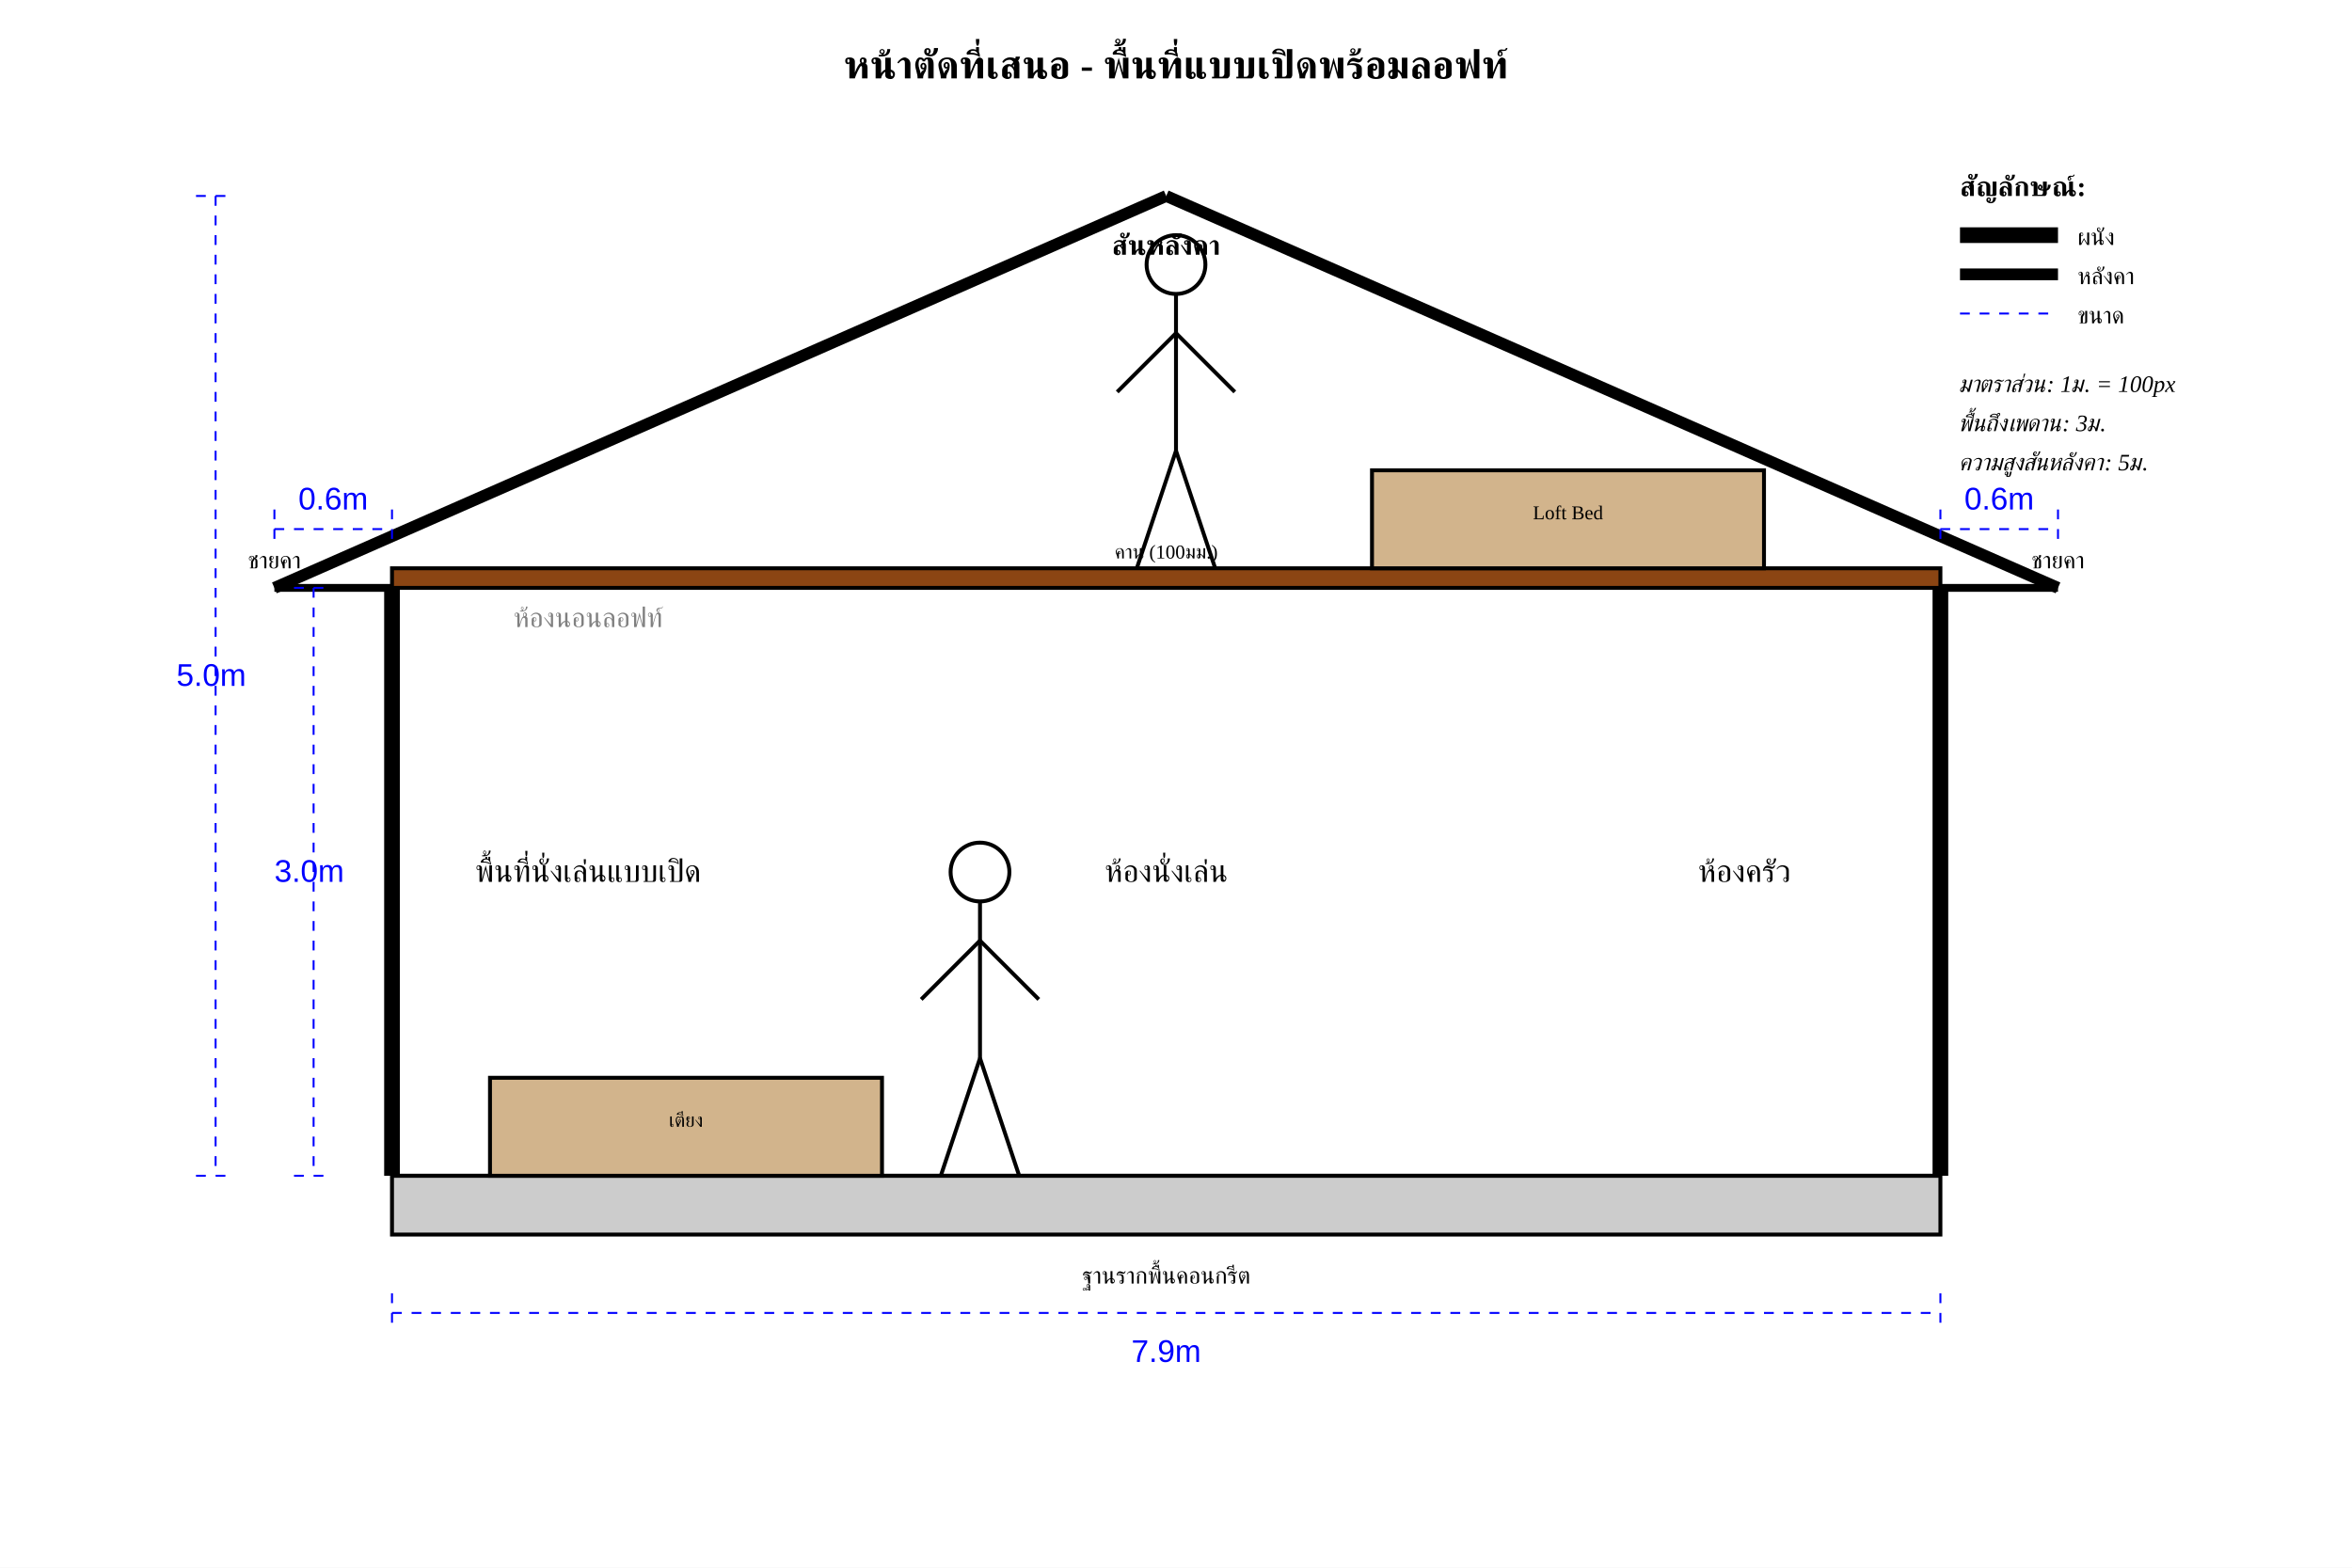
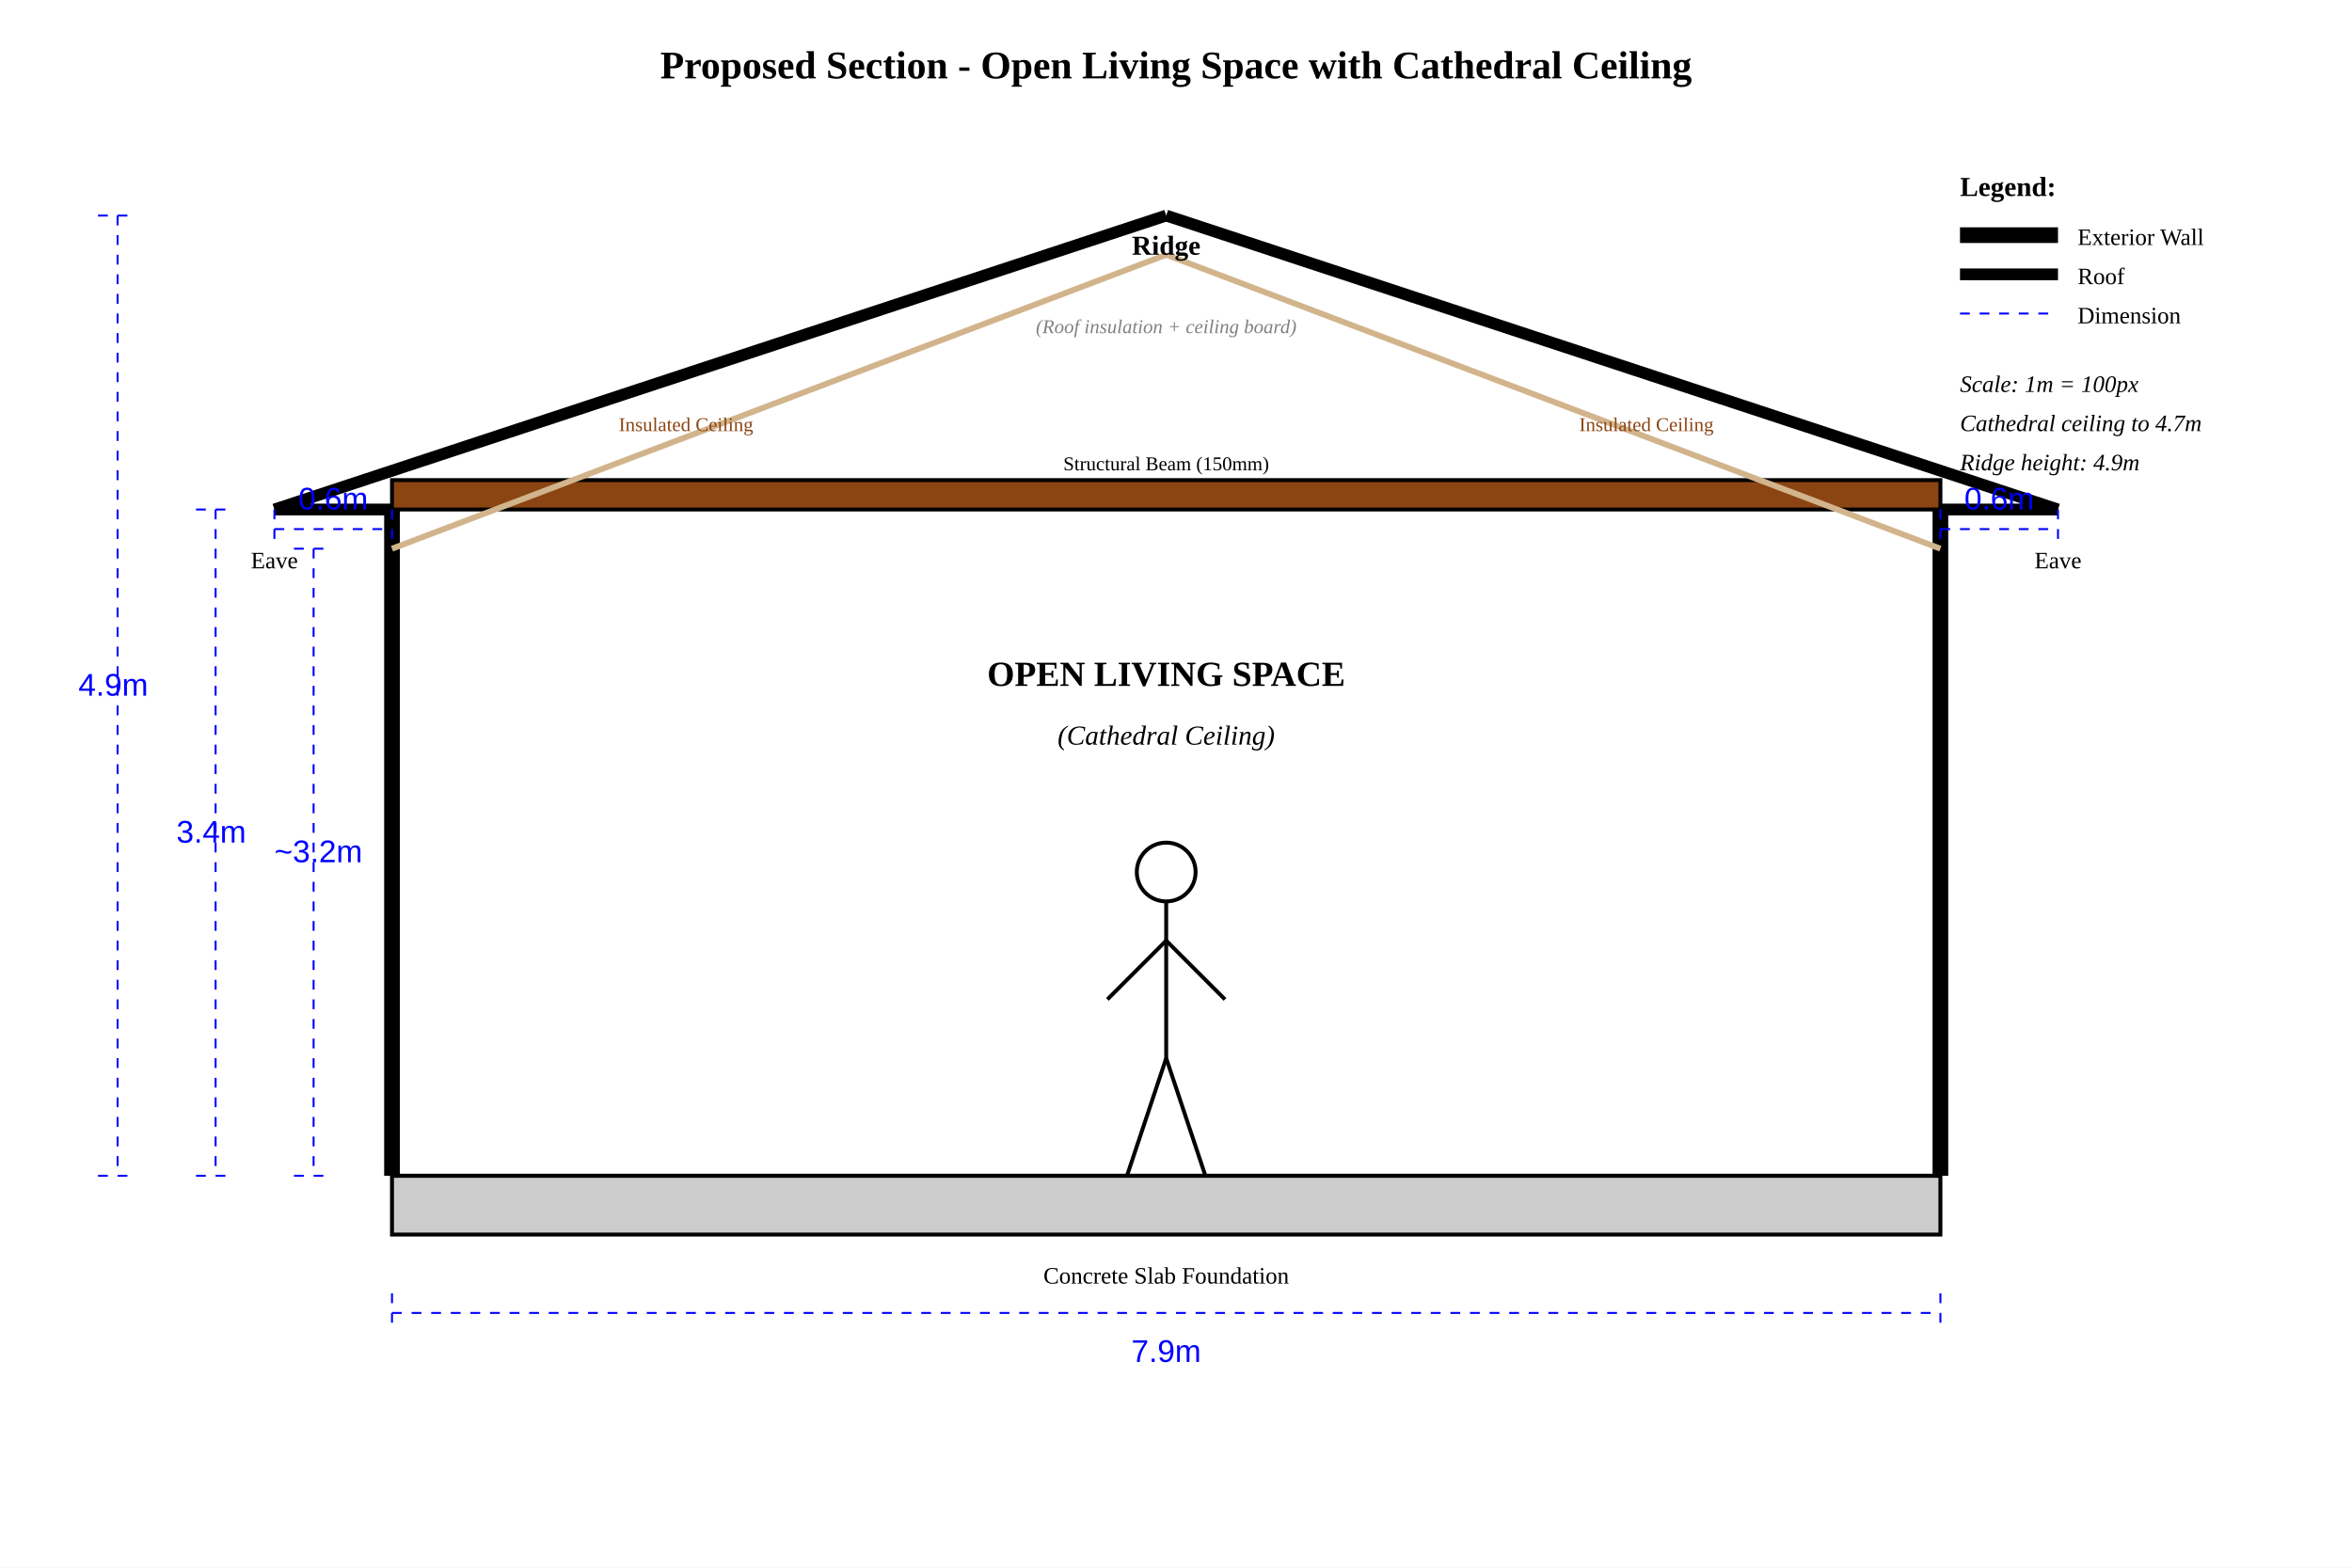
<svg xmlns="http://www.w3.org/2000/svg" width="1200" height="800" viewBox="0 0 1200 800">
  <defs>
    <style>
-       .wall { stroke: black; stroke-width: 8; fill: none; }
+       .wall-exterior { stroke: black; stroke-width: 8; fill: none; }
+       .wall-interior { stroke: red; stroke-width: 4; fill: none; stroke-dasharray: 10,5; }
      .dimension-line { stroke: blue; stroke-width: 1; fill: none; stroke-dasharray: 5,5; }
      .dimension-text { fill: blue; font-family: Arial; font-size: 16px; }
      .roof { stroke: black; stroke-width: 6; fill: none; }
      .foundation { fill: #cccccc; stroke: black; stroke-width: 2; }
+       .beam { fill: #8B4513; stroke: black; stroke-width: 2; }
+       .suspended-ceiling { stroke: gray; stroke-width: 2; fill: none; stroke-dasharray: 5,5; }
+       .insulated-ceiling { stroke: #D2B48C; stroke-width: 3; fill: none; }
+       .furniture { stroke: black; stroke-width: 2; fill: #D2B48C; }
+       .human-scale { stroke: black; stroke-width: 2; fill: none; }
    </style>
  </defs>
  <rect width="1200" height="800" fill="white" />
-   <text x="600" y="40" text-anchor="middle" font-size="20" font-weight="bold">หน้าตัดที่เสนอ - พื้นที่แบบเปิดพร้อมลอฟท์</text>
+   <text x="600" y="40" text-anchor="middle" font-size="20" font-weight="bold">Proposed Section - Open Living Space with Cathedral Ceiling</text>
  <rect x="200" y="600" width="790" height="30" class="foundation" />
-   <text x="595" y="655" font-size="12" text-anchor="middle">ฐานรากพื้นคอนกรีต</text>
-   <line x1="200" y1="300" x2="200" y2="600" class="wall" />
-   <line x1="990" y1="300" x2="990" y2="600" class="wall" />
-   <line x1="200" y1="600" x2="990" y2="600" stroke="black" stroke-width="2" />
-   <line x1="140" y1="300" x2="595" y2="100" class="roof" />
-   <line x1="595" y1="100" x2="1050" y2="300" class="roof" />
-   <line x1="200" y1="300" x2="140" y2="300" stroke="black" stroke-width="4" />
-   <line x1="990" y1="300" x2="1050" y2="300" stroke="black" stroke-width="4" />
-   <rect x="200" y="290" width="790" height="10" fill="#8B4513" stroke="black" stroke-width="2" />
-   <text x="595" y="285" font-size="10" text-anchor="middle">คาน (100มม.)</text>
-   <rect x="250" y="550" width="200" height="50" fill="#D2B48C" stroke="black" stroke-width="2" />
-   <text x="350" y="575" font-size="10" text-anchor="middle">เตียง</text>
-   <circle cx="500" cy="445" r="15" fill="none" stroke="black" stroke-width="2" />
-   <line x1="500" y1="460" x2="500" y2="540" stroke="black" stroke-width="2" />
-   <line x1="500" y1="480" x2="470" y2="510" stroke="black" stroke-width="2" />
-   <line x1="500" y1="480" x2="530" y2="510" stroke="black" stroke-width="2" />
-   <line x1="500" y1="540" x2="480" y2="600" stroke="black" stroke-width="2" />
-   <line x1="500" y1="540" x2="520" y2="600" stroke="black" stroke-width="2" />
-   <rect x="700" y="240" width="200" height="50" fill="#D2B48C" stroke="black" stroke-width="2" />
-   <text x="800" y="265" font-size="10" text-anchor="middle">Loft Bed</text>
-   <circle cx="600" cy="135" r="15" fill="none" stroke="black" stroke-width="2" />
-   <line x1="600" y1="150" x2="600" y2="230" stroke="black" stroke-width="2" />
-   <line x1="600" y1="170" x2="570" y2="200" stroke="black" stroke-width="2" />
-   <line x1="600" y1="170" x2="630" y2="200" stroke="black" stroke-width="2" />
-   <line x1="600" y1="230" x2="580" y2="290" stroke="black" stroke-width="2" />
-   <line x1="600" y1="230" x2="620" y2="290" stroke="black" stroke-width="2" />
-   <line x1="160" y1="300" x2="160" y2="600" class="dimension-line" />
-   <line x1="150" y1="300" x2="170" y2="300" class="dimension-line" />
+   <text x="595" y="655" font-size="12" text-anchor="middle">Concrete Slab Foundation</text>
+   <line x1="200" y1="260" x2="200" y2="600" class="wall-exterior" />
+   <line x1="990" y1="260" x2="990" y2="600" class="wall-exterior" />
+   <line x1="200" y1="600" x2="990" y2="600" class="foundation" />
+   <line x1="140" y1="260" x2="595" y2="110" class="roof" />
+   <line x1="595" y1="110" x2="1050" y2="260" class="roof" />
+   <line x1="200" y1="260" x2="140" y2="260" class="roof" />
+   <line x1="990" y1="260" x2="1050" y2="260" class="roof" />
+   <rect x="200" y="245" width="790" height="15" class="beam" />
+   <text x="595" y="240" font-size="10" text-anchor="middle">Structural Beam (150mm)</text>
+   <line x1="200" y1="280" x2="595" y2="130" class="insulated-ceiling" />
+   <line x1="595" y1="130" x2="990" y2="280" class="insulated-ceiling" />
+   <text x="350" y="220" font-size="10" text-anchor="middle" fill="#8B4513">Insulated Ceiling</text>
+   <text x="840" y="220" font-size="10" text-anchor="middle" fill="#8B4513">Insulated Ceiling</text>
+   <text x="595" y="170" font-size="10" text-anchor="middle" fill="gray" font-style="italic">(Roof insulation + ceiling board)</text>
+   <circle cx="595" cy="445" r="15" class="human-scale" />
+   <line x1="595" y1="460" x2="595" y2="540" class="human-scale" />
+   <line x1="595" y1="480" x2="565" y2="510" class="human-scale" />
+   <line x1="595" y1="480" x2="625" y2="510" class="human-scale" />
+   <line x1="595" y1="540" x2="575" y2="600" class="human-scale" />
+   <line x1="595" y1="540" x2="615" y2="600" class="human-scale" />
+   <line x1="160" y1="280" x2="160" y2="600" class="dimension-line" />
+   <line x1="150" y1="280" x2="170" y2="280" class="dimension-line" />
  <line x1="150" y1="600" x2="170" y2="600" class="dimension-line" />
-   <text x="140" y="450" class="dimension-text">3.0m</text>
-   <line x1="110" y1="100" x2="110" y2="600" class="dimension-line" />
-   <line x1="100" y1="100" x2="120" y2="100" class="dimension-line" />
+   <text x="140" y="440" class="dimension-text">~3.2m</text>
+   <line x1="110" y1="260" x2="110" y2="600" class="dimension-line" />
+   <line x1="100" y1="260" x2="120" y2="260" class="dimension-line" />
  <line x1="100" y1="600" x2="120" y2="600" class="dimension-line" />
-   <text x="90" y="350" class="dimension-text">5.0m</text>
+   <text x="90" y="430" class="dimension-text">3.4m</text>
+   <line x1="60" y1="110" x2="60" y2="600" class="dimension-line" />
+   <line x1="50" y1="110" x2="70" y2="110" class="dimension-line" />
+   <line x1="50" y1="600" x2="70" y2="600" class="dimension-line" />
+   <text x="40" y="355" class="dimension-text">4.9m</text>
  <line x1="200" y1="670" x2="990" y2="670" class="dimension-line" />
  <line x1="200" y1="660" x2="200" y2="680" class="dimension-line" />
  <line x1="990" y1="660" x2="990" y2="680" class="dimension-line" />
  <text x="595" y="695" class="dimension-text" text-anchor="middle">7.9m</text>
  <line x1="140" y1="270" x2="200" y2="270" class="dimension-line" />
  <line x1="140" y1="260" x2="140" y2="280" class="dimension-line" />
  <line x1="200" y1="260" x2="200" y2="280" class="dimension-line" />
  <text x="170" y="260" class="dimension-text" text-anchor="middle" font-size="12">0.6m</text>
  <line x1="990" y1="270" x2="1050" y2="270" class="dimension-line" />
  <line x1="990" y1="260" x2="990" y2="280" class="dimension-line" />
  <line x1="1050" y1="260" x2="1050" y2="280" class="dimension-line" />
  <text x="1020" y="260" class="dimension-text" text-anchor="middle" font-size="12">0.6m</text>
-   <text x="595" y="130" font-size="14" text-anchor="middle" font-weight="bold">สันหลังคา</text>
-   <text x="140" y="290" font-size="12" text-anchor="middle">ชายคา</text>
-   <text x="1050" y="290" font-size="12" text-anchor="middle">ชายคา</text>
-   <text x="300" y="450" font-size="16" text-anchor="middle">พื้นที่นั่งเล่นแบบเปิด</text>
-   <text x="300" y="320" font-size="14" text-anchor="middle" fill="gray">ห้องนอนลอฟท์</text>
-   <text x="595" y="450" font-size="16" text-anchor="middle">ห้องนั่งเล่น</text>
-   <text x="890" y="450" font-size="16" text-anchor="middle">ห้องครัว</text>
-   <text x="1000" y="100" font-size="14" font-weight="bold">สัญลักษณ์:</text>
-   <line x1="1000" y1="120" x2="1050" y2="120" class="wall" />
-   <text x="1060" y="125" font-size="12">ผนัง</text>
+   <text x="595" y="130" font-size="14" text-anchor="middle" font-weight="bold">Ridge</text>
+   <text x="140" y="290" font-size="12" text-anchor="middle">Eave</text>
+   <text x="1050" y="290" font-size="12" text-anchor="middle">Eave</text>
+   <text x="595" y="350" font-size="18" text-anchor="middle" font-weight="bold">OPEN LIVING SPACE</text>
+   <text x="595" y="380" font-size="14" text-anchor="middle" font-style="italic">(Cathedral Ceiling)</text>
+   <text x="1000" y="100" font-size="14" font-weight="bold">Legend:</text>
+   <line x1="1000" y1="120" x2="1050" y2="120" class="wall-exterior" />
+   <text x="1060" y="125" font-size="12">Exterior Wall</text>
  <line x1="1000" y1="140" x2="1050" y2="140" class="roof" />
-   <text x="1060" y="145" font-size="12">หลังคา</text>
+   <text x="1060" y="145" font-size="12">Roof</text>
  <line x1="1000" y1="160" x2="1050" y2="160" class="dimension-line" />
-   <text x="1060" y="165" font-size="12">ขนาด</text>
-   <text x="1000" y="200" font-size="12" font-style="italic">มาตราส่วน: 1ม. = 100px</text>
-   <text x="1000" y="220" font-size="12" font-style="italic">พื้นถึงเพดาน: 3ม.</text>
-   <text x="1000" y="240" font-size="12" font-style="italic">ความสูงสันหลังคา: 5ม.</text>
+   <text x="1060" y="165" font-size="12">Dimension</text>
+   <text x="1000" y="200" font-size="12" font-style="italic">Scale: 1m = 100px</text>
+   <text x="1000" y="220" font-size="12" font-style="italic">Cathedral ceiling to 4.7m</text>
+   <text x="1000" y="240" font-size="12" font-style="italic">Ridge height: 4.9m</text>
</svg>
